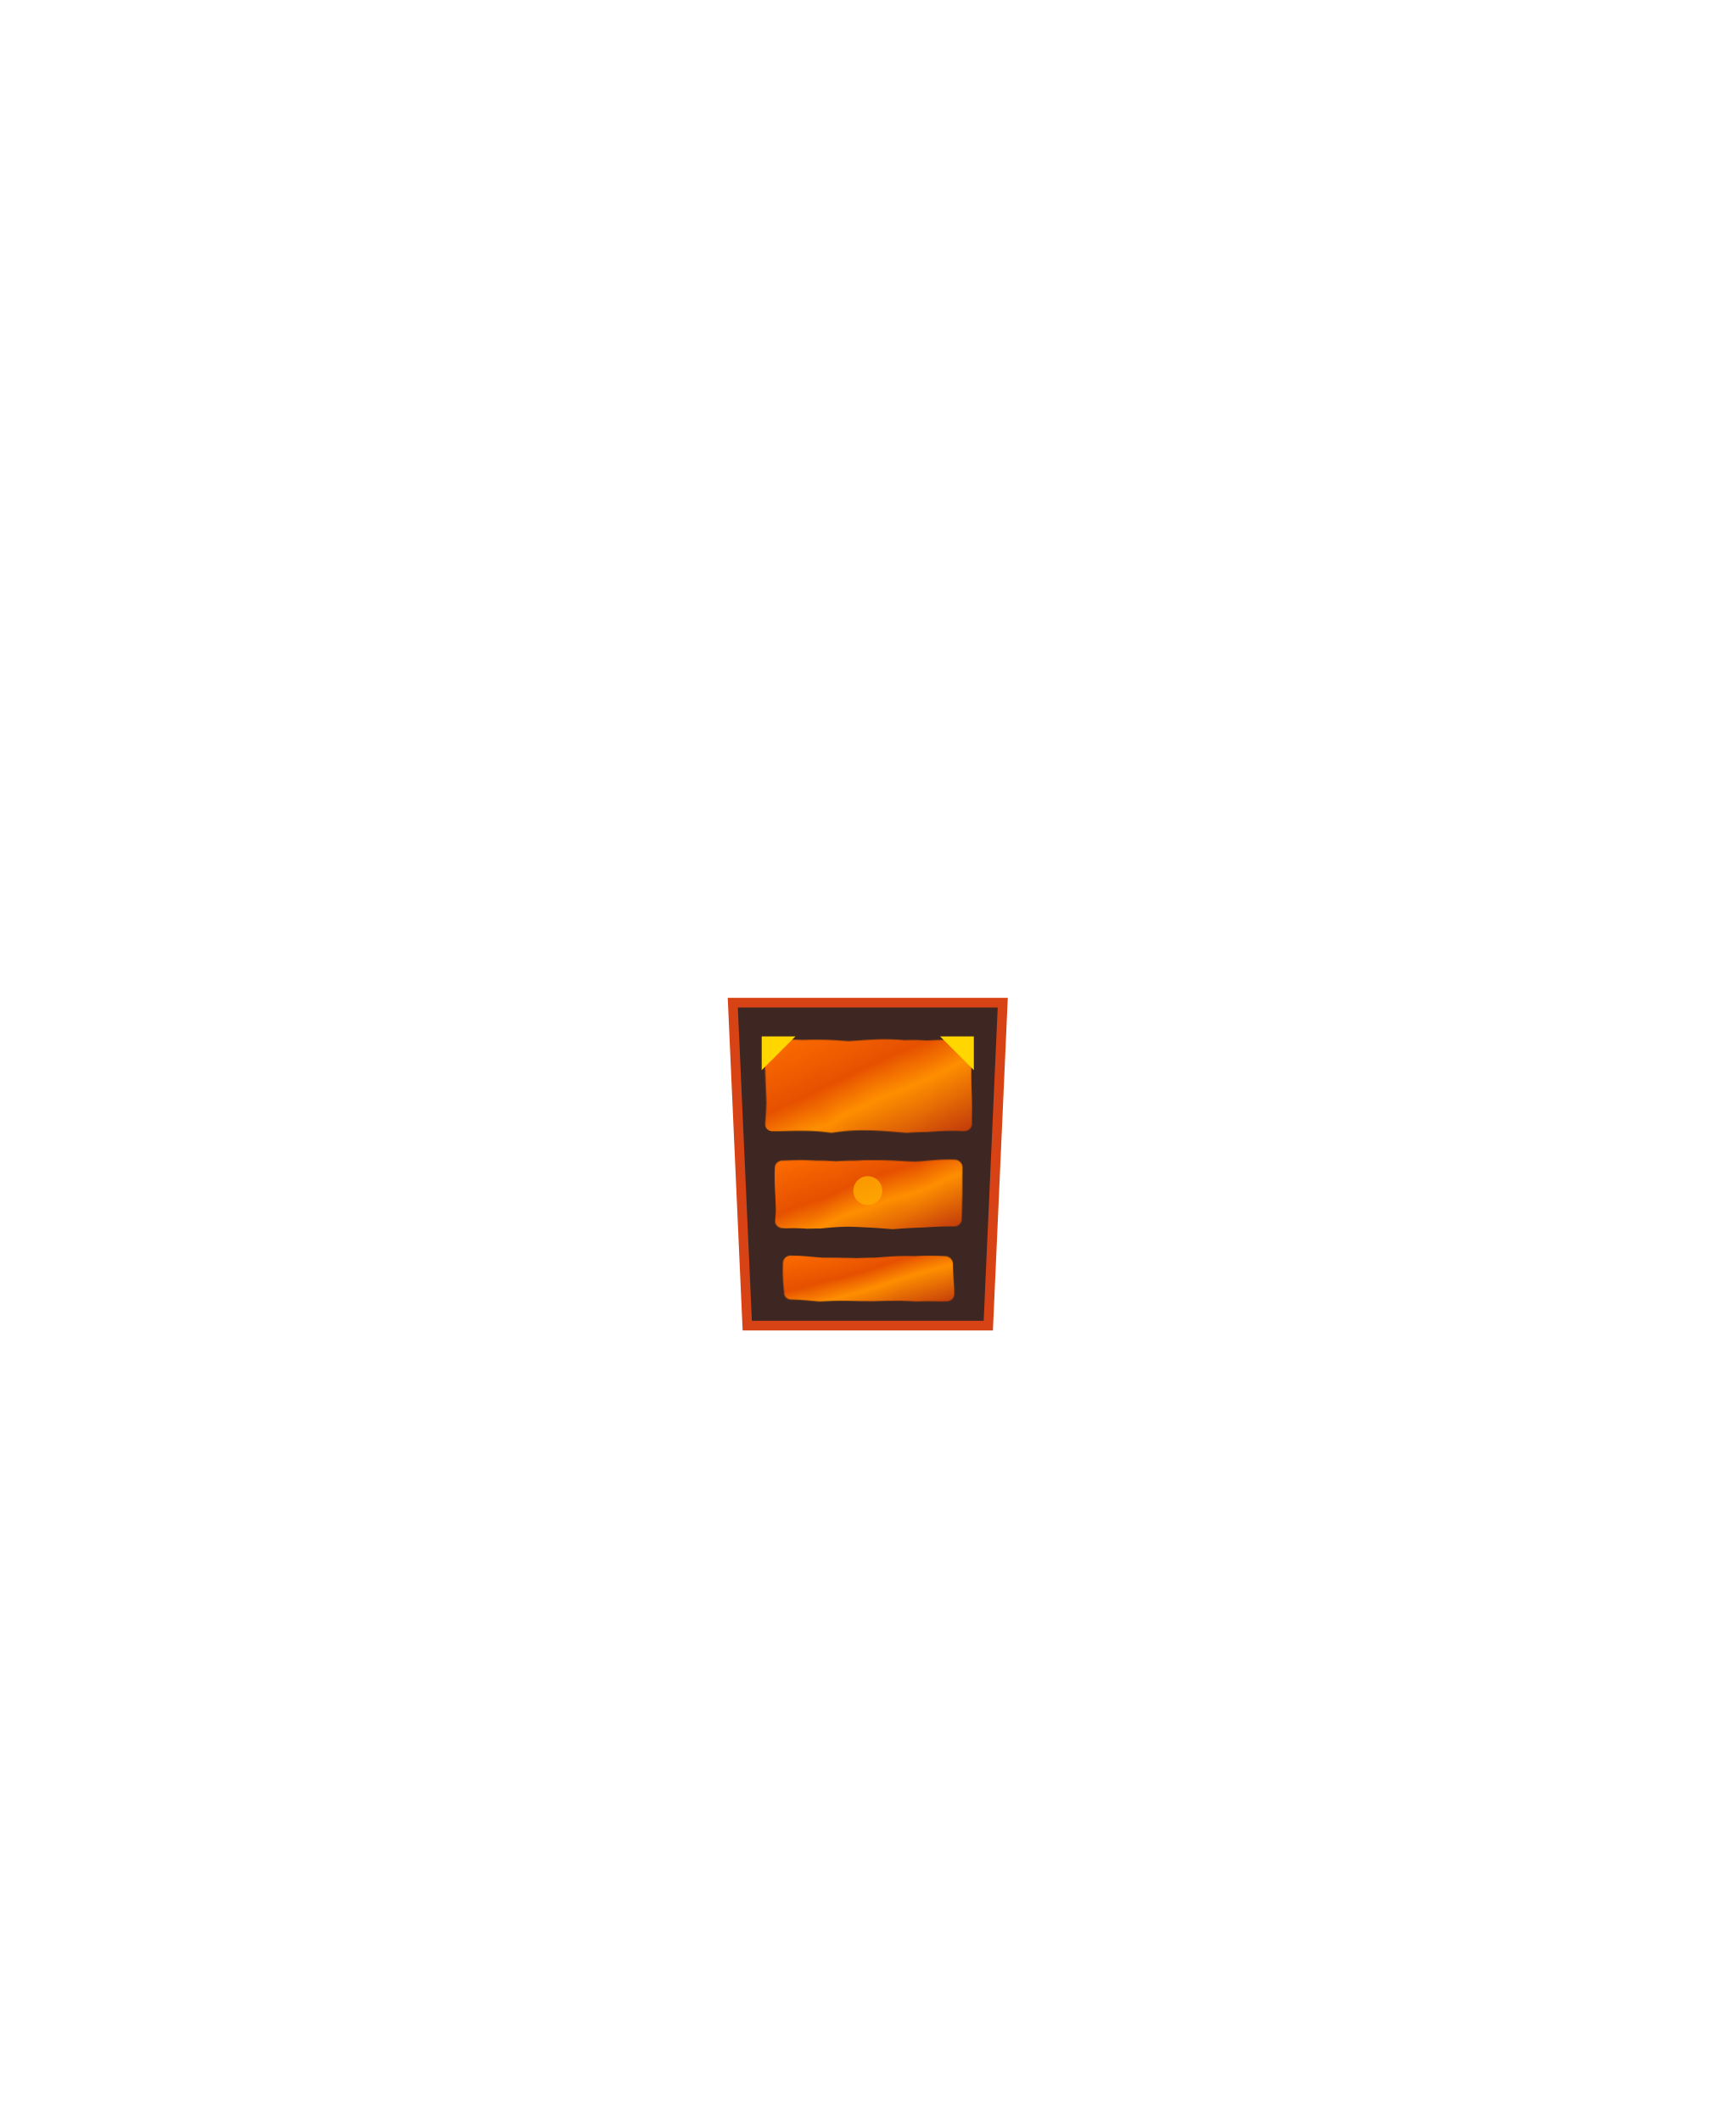
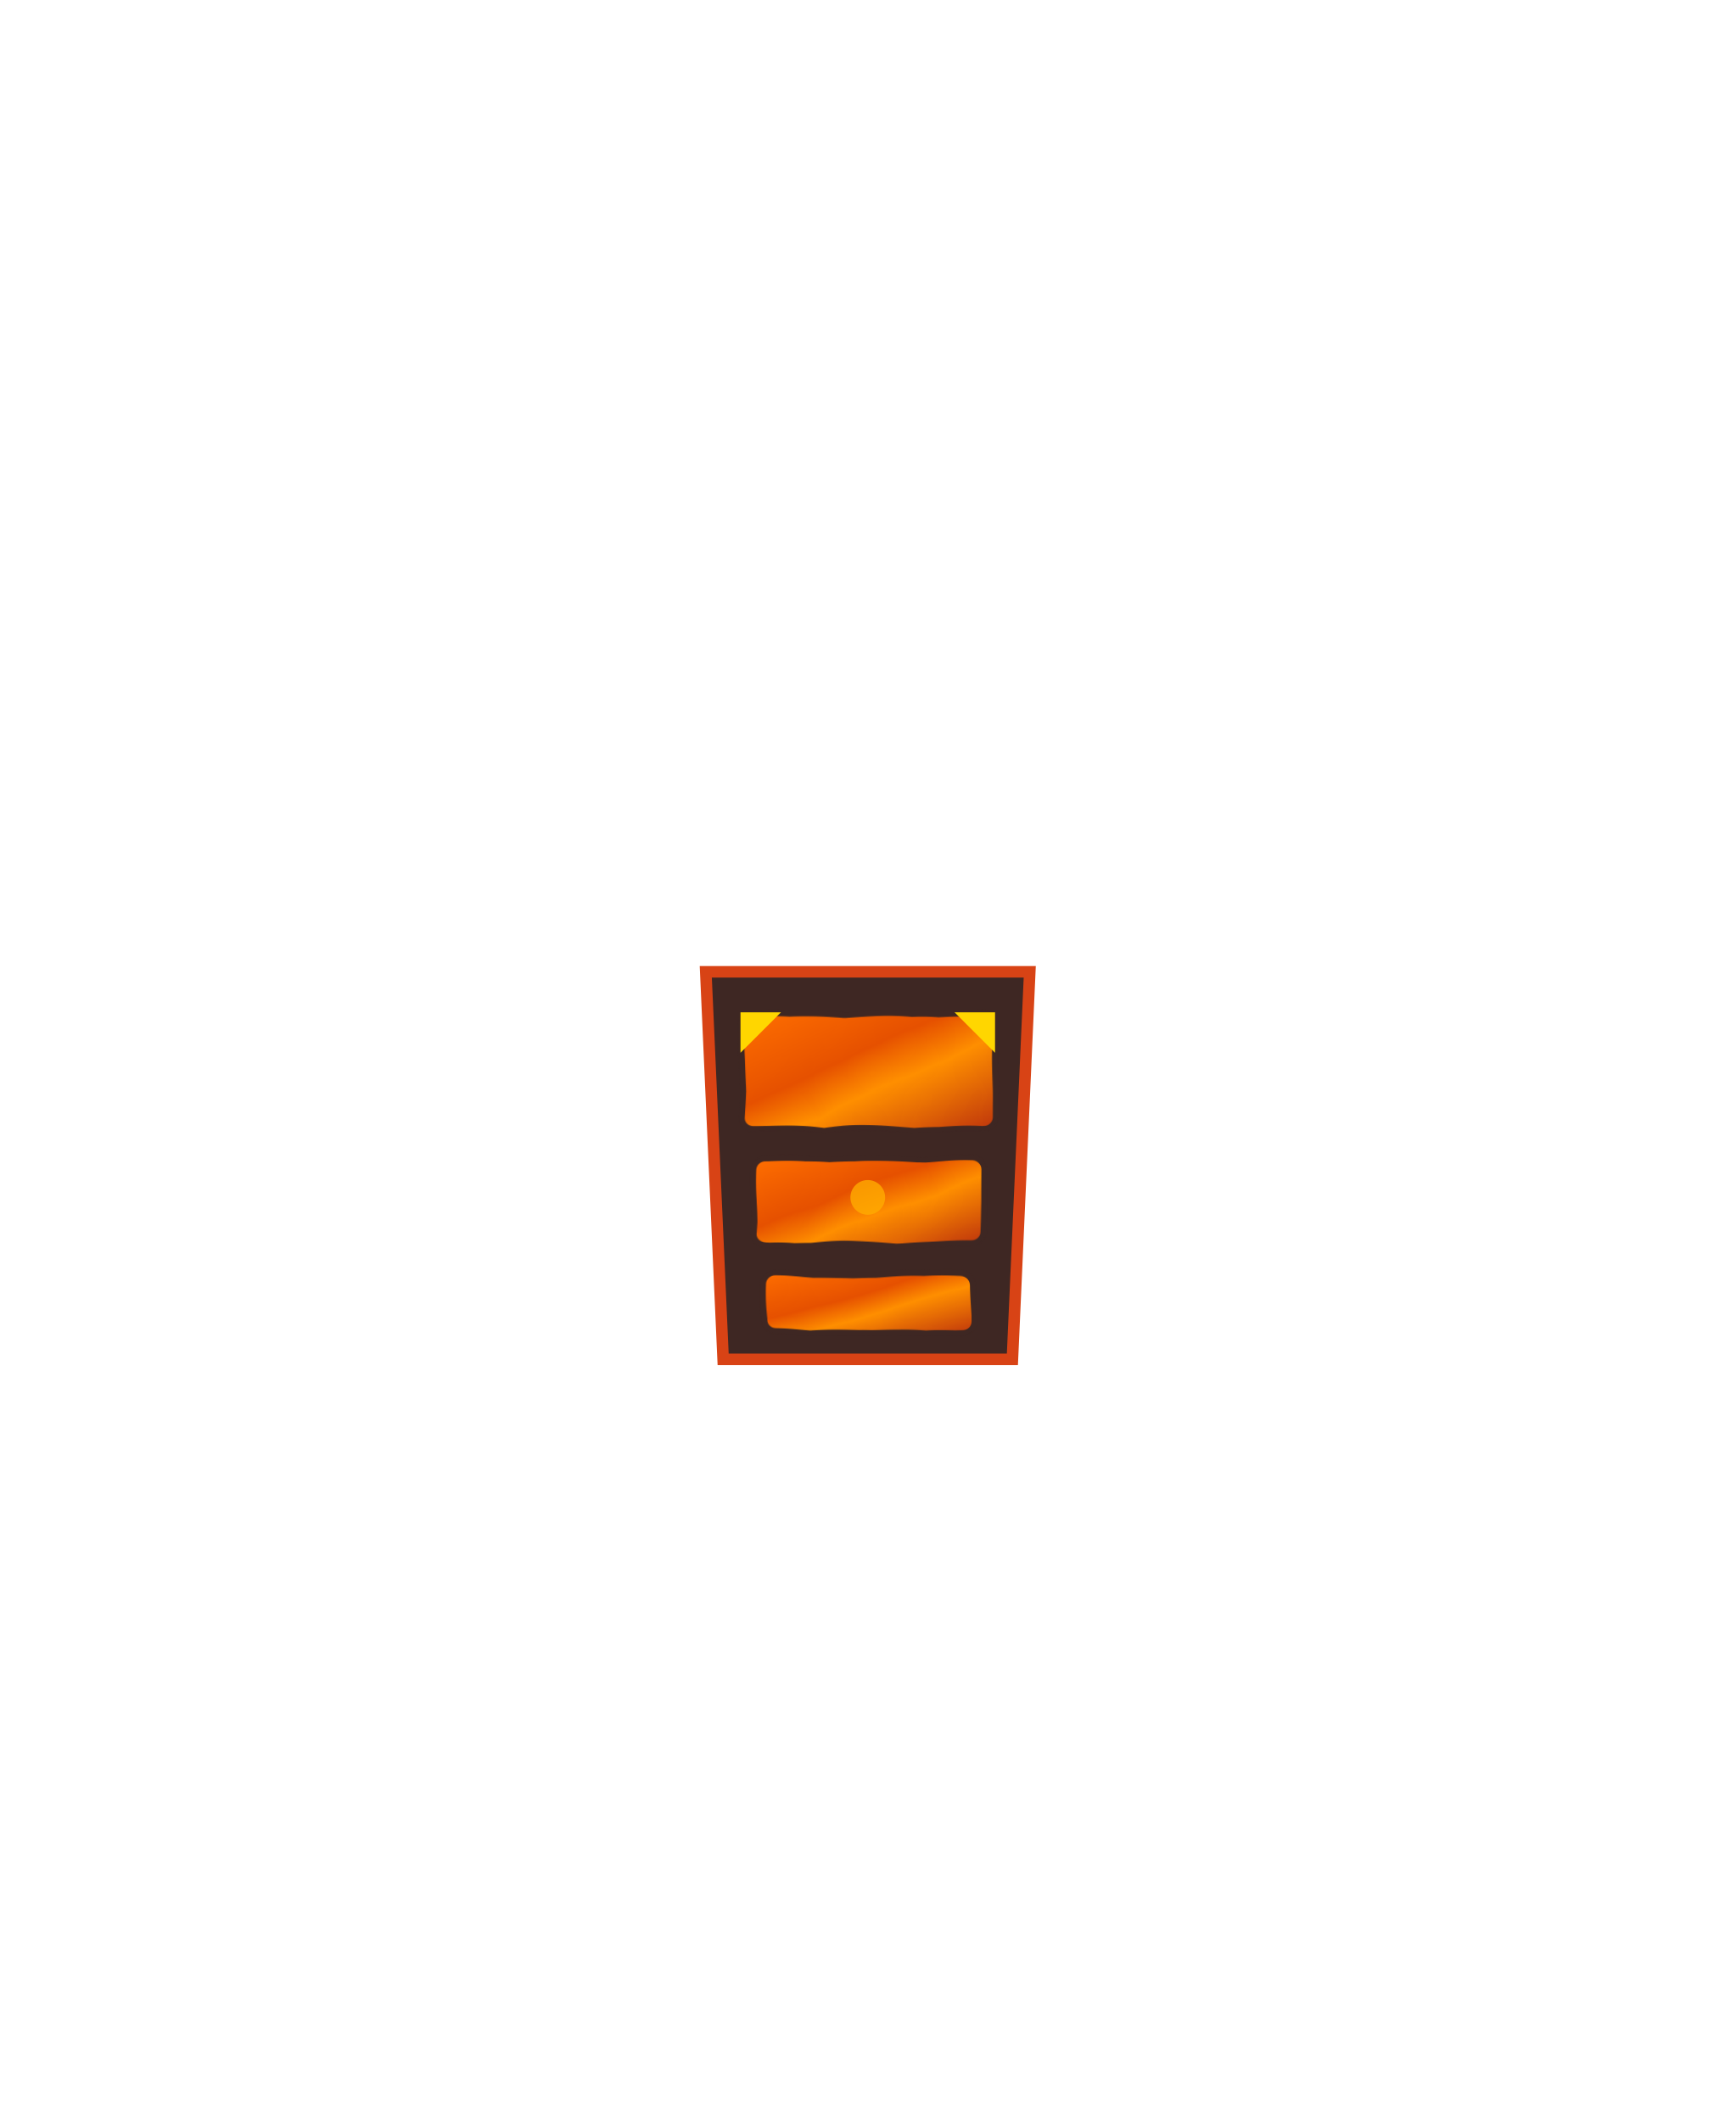
<svg xmlns="http://www.w3.org/2000/svg" viewBox="0 0 180 220">
  <defs>
    <linearGradient id="ceramicPlate" x1="0%" y1="0%" x2="1" y2="1">
      <stop offset="0%" stop-color="#FF6F00" />
      <stop offset="40%" stop-color="#E65100" />
      <stop offset="60%" stop-color="#FF8F00" />
      <stop offset="100%" stop-color="#BF360C" />
    </linearGradient>
    <filter id="heatShimmer">
      <feTurbulence type="turbulence" baseFrequency="0.05" numOctaves="2" result="turb">
        <animate attributeName="baseFrequency" values="0.05;0.055;0.05" dur="0.5s" repeatCount="indefinite" />
      </feTurbulence>
      <feDisplacementMap in="SourceGraphic" in2="turb" scale="1" />
    </filter>
  </defs>
-   <g transform="translate(45, 65) scale(0.5)">
+   <g transform="translate(36, 54) scale(0.6)">
    <path d="M62 78 L118 78 L115 145 L65 145 Z" fill="#3E2723" stroke="#D84315" stroke-width="2" />
    <g filter="url(#heatShimmer)">
      <rect x="68" y="85" width="44" height="20" rx="2" fill="url(#ceramicPlate)" stroke="#3E2723" stroke-width="1" />
      <rect x="70" y="110" width="40" height="15" rx="2" fill="url(#ceramicPlate)" stroke="#3E2723" stroke-width="1" />
      <rect x="72" y="130" width="36" height="10" rx="2" fill="url(#ceramicPlate)" stroke="#3E2723" stroke-width="1" />
    </g>
    <path d="M68 85 L75 85 L68 92 Z" fill="#FFD600" />
    <path d="M112 85 L105 85 L112 92 Z" fill="#FFD600" />
    <circle cx="90" cy="117" r="3" fill="#FFAB00" opacity="0.8">
      <animate attributeName="opacity" values="0.6;1;0.6" dur="0.2s" repeatCount="indefinite" />
      <animate attributeName="r" values="3;4;3" dur="0.8s" repeatCount="indefinite" />
    </circle>
  </g>
</svg>
